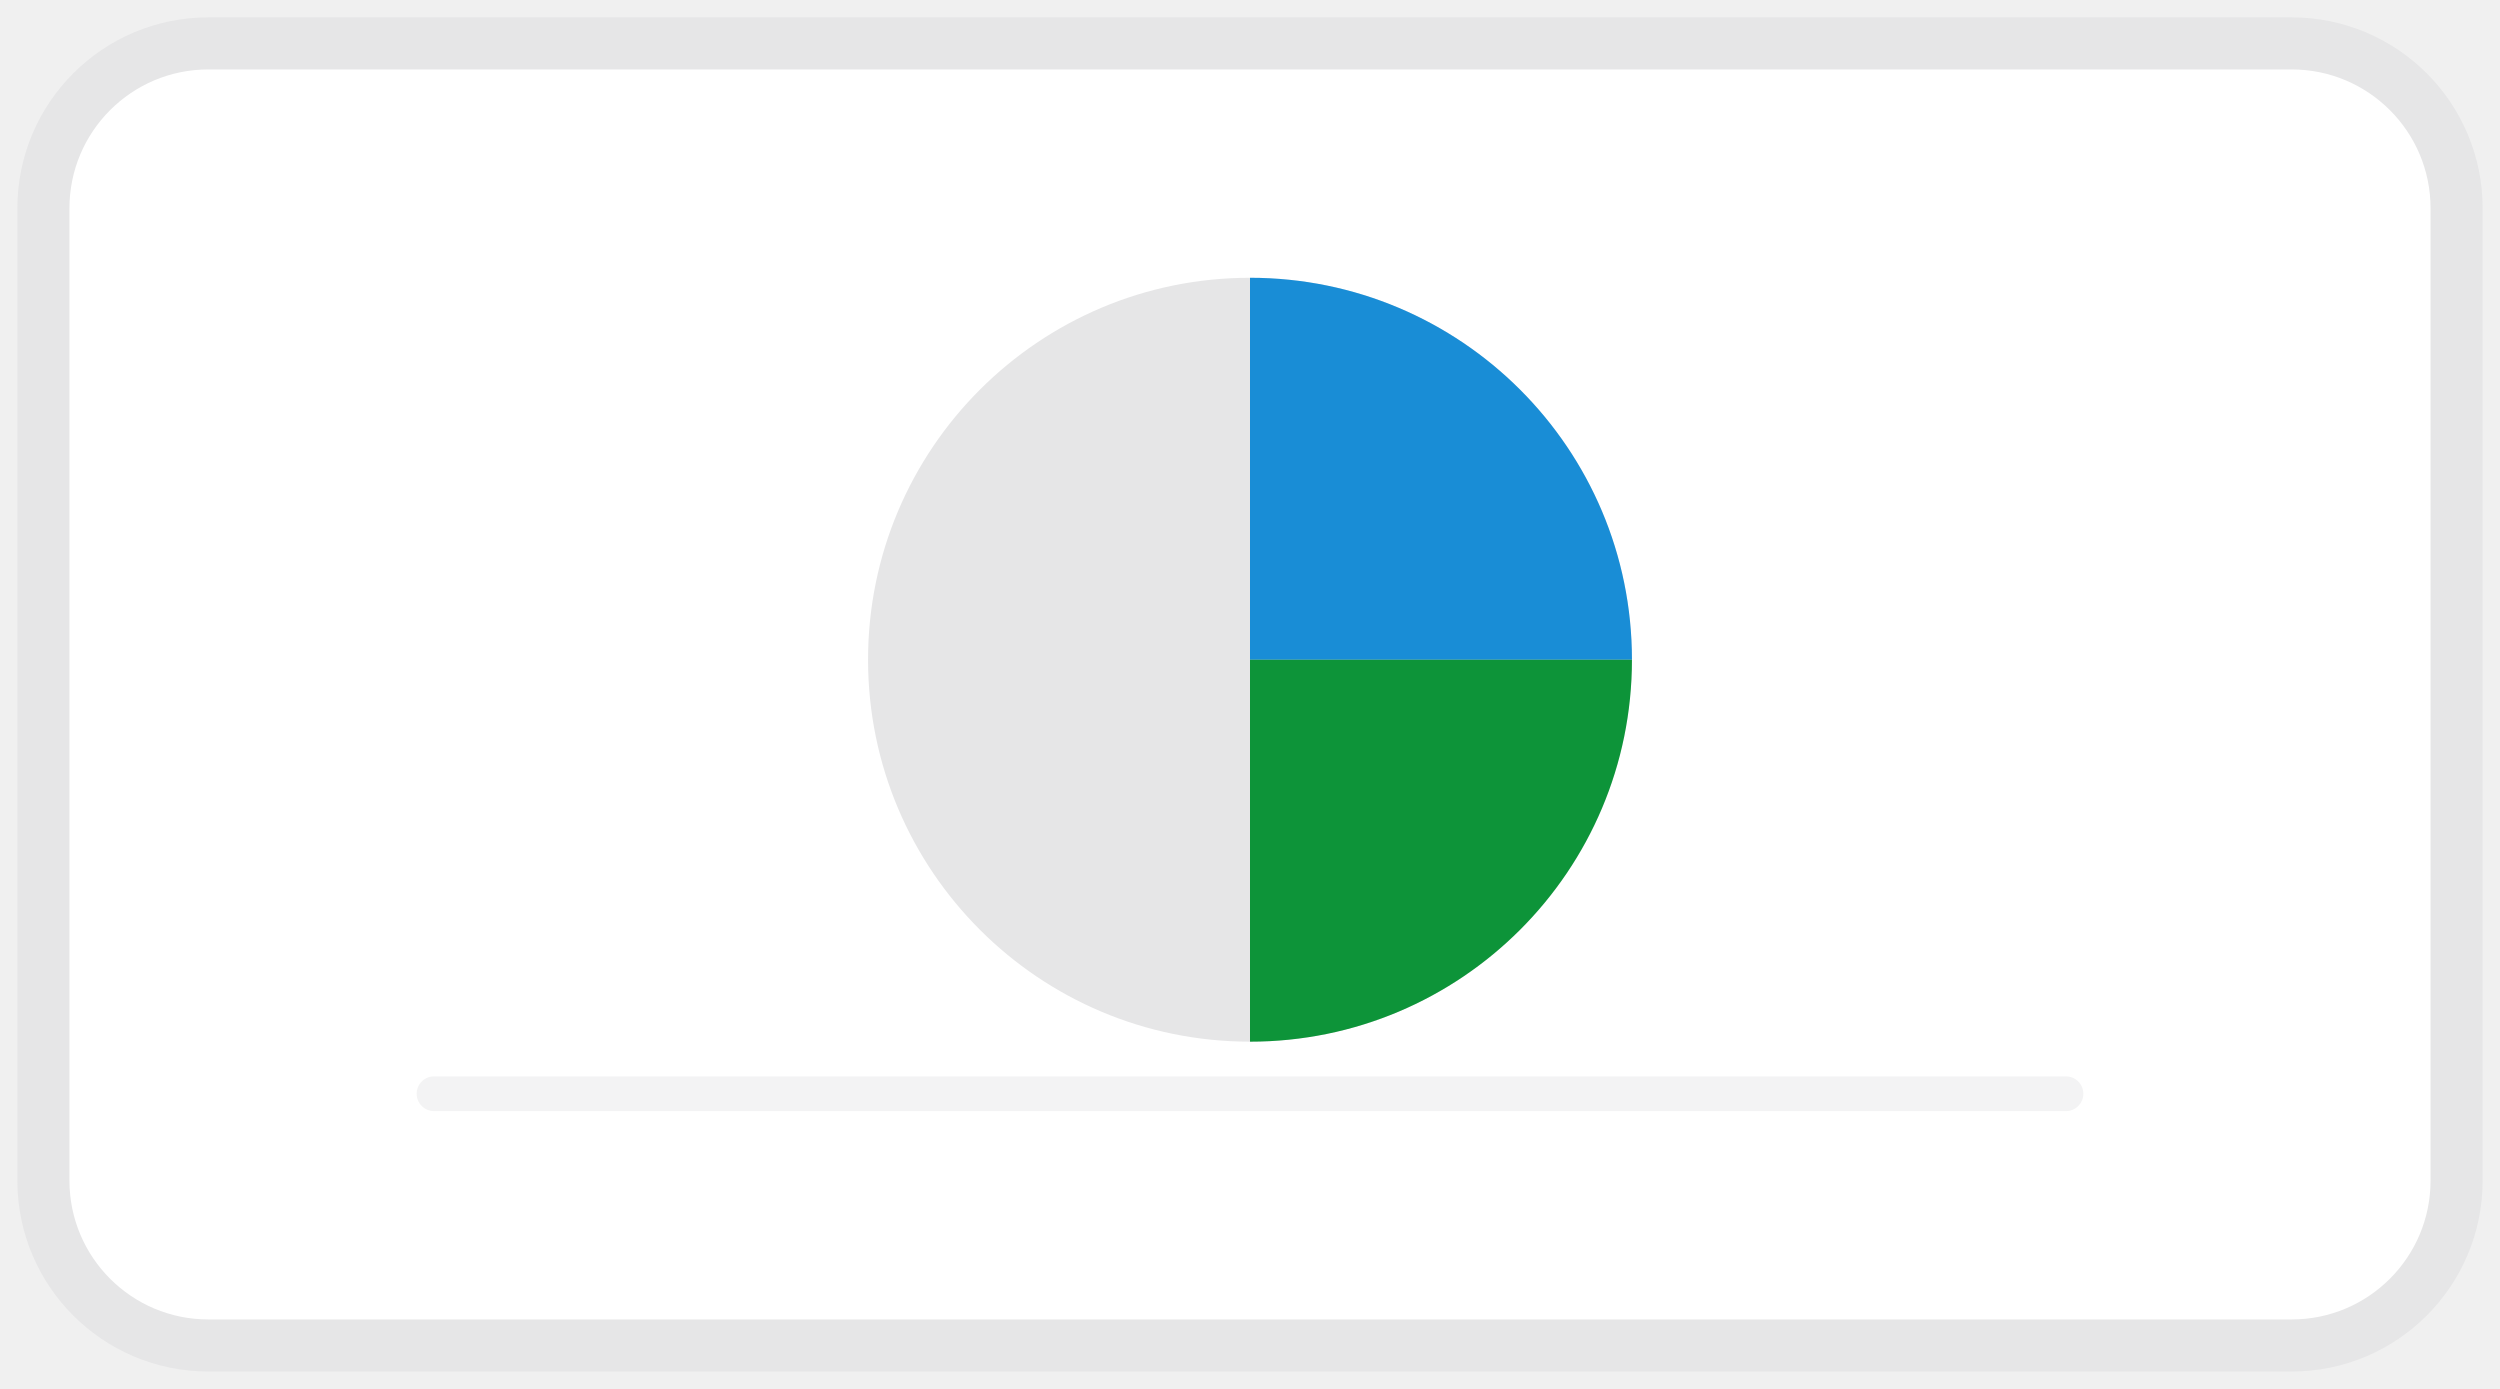
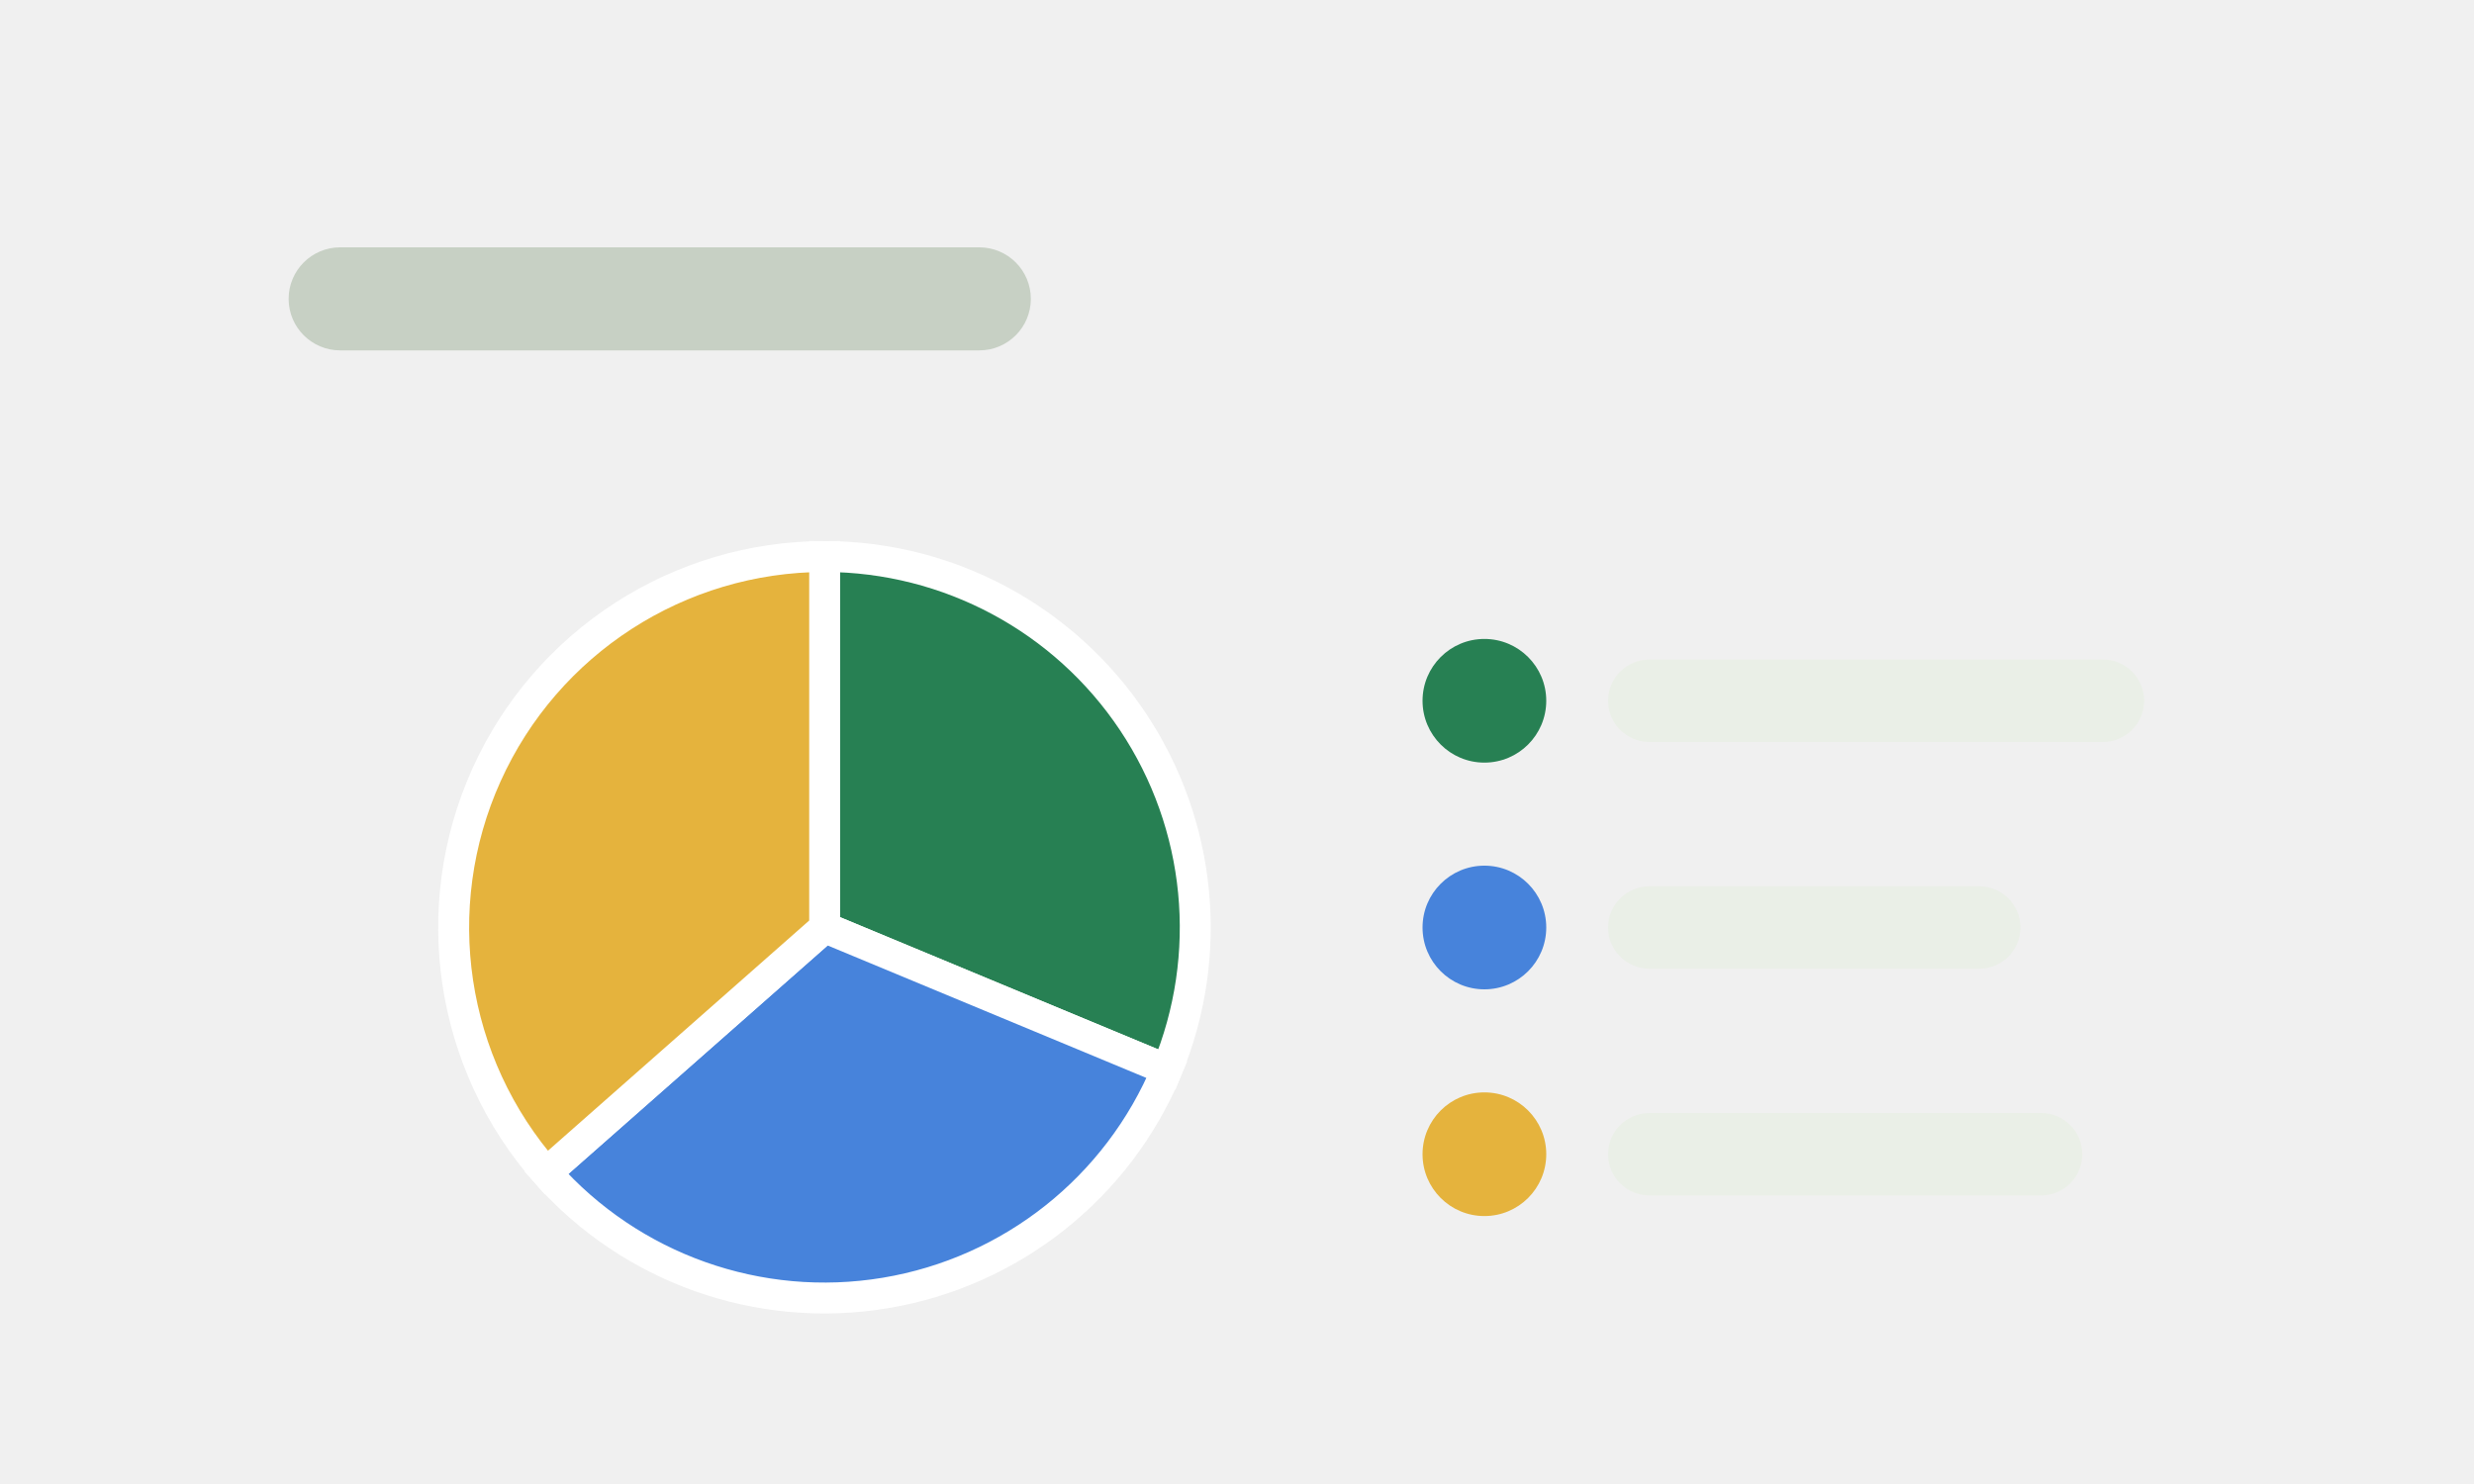
- <svg xmlns="http://www.w3.org/2000/svg" width="72" height="40" viewBox="0 0 72 40" fill="none">
-   <rect x="1.25" y="1.25" width="69.5" height="37.5" rx="4.75" fill="white" />
-   <rect x="1.25" y="1.25" width="69.5" height="37.5" rx="4.75" stroke="#E6E6E7" stroke-width="1.5" />
-   <rect opacity="0.48" x="12" y="31" width="48" height="1" rx="0.5" fill="#E6E6E7" />
-   <circle cx="36" cy="19" r="11" fill="#E6E6E7" />
-   <path d="M36 19V8C42.075 8 47 12.925 47 19H36Z" fill="#198DD6" />
-   <path d="M36 19H47C47 25.075 42.075 30 36 30V19Z" fill="#0D9439" />
+ <svg xmlns="http://www.w3.org/2000/svg" width="120" height="72" viewBox="0 0 120 72" fill="none">
+   <rect x="14" y="12" width="36" height="5" rx="2.5" fill="#c7d0c4" />
+   <circle cx="40" cy="45" r="18" fill="#eaefe7" />
+   <path d="M40 45 V27 A18 18 0 0 1 56.6 51.9 Z" fill="#278053" stroke="white" stroke-width="1.5" />
+   <path d="M40 45 L56.6 51.9 A18 18 0 0 1 26.5 56.9 Z" fill="#4783db" stroke="white" stroke-width="1.5" />
+   <path d="M40 45 L26.5 56.9 A18 18 0 0 1 40 27 Z" fill="#e5b33d" stroke="white" stroke-width="1.5" />
+   <circle cx="72" cy="34" r="3" fill="#278053" />
+   <rect x="78" y="32" width="26" height="4" rx="2" fill="#eaefe7" />
+   <circle cx="72" cy="45" r="3" fill="#4783db" />
+   <rect x="78" y="43" width="20" height="4" rx="2" fill="#eaefe7" />
+   <circle cx="72" cy="56" r="3" fill="#e5b33d" />
+   <rect x="78" y="54" width="23" height="4" rx="2" fill="#eaefe7" />
</svg>
